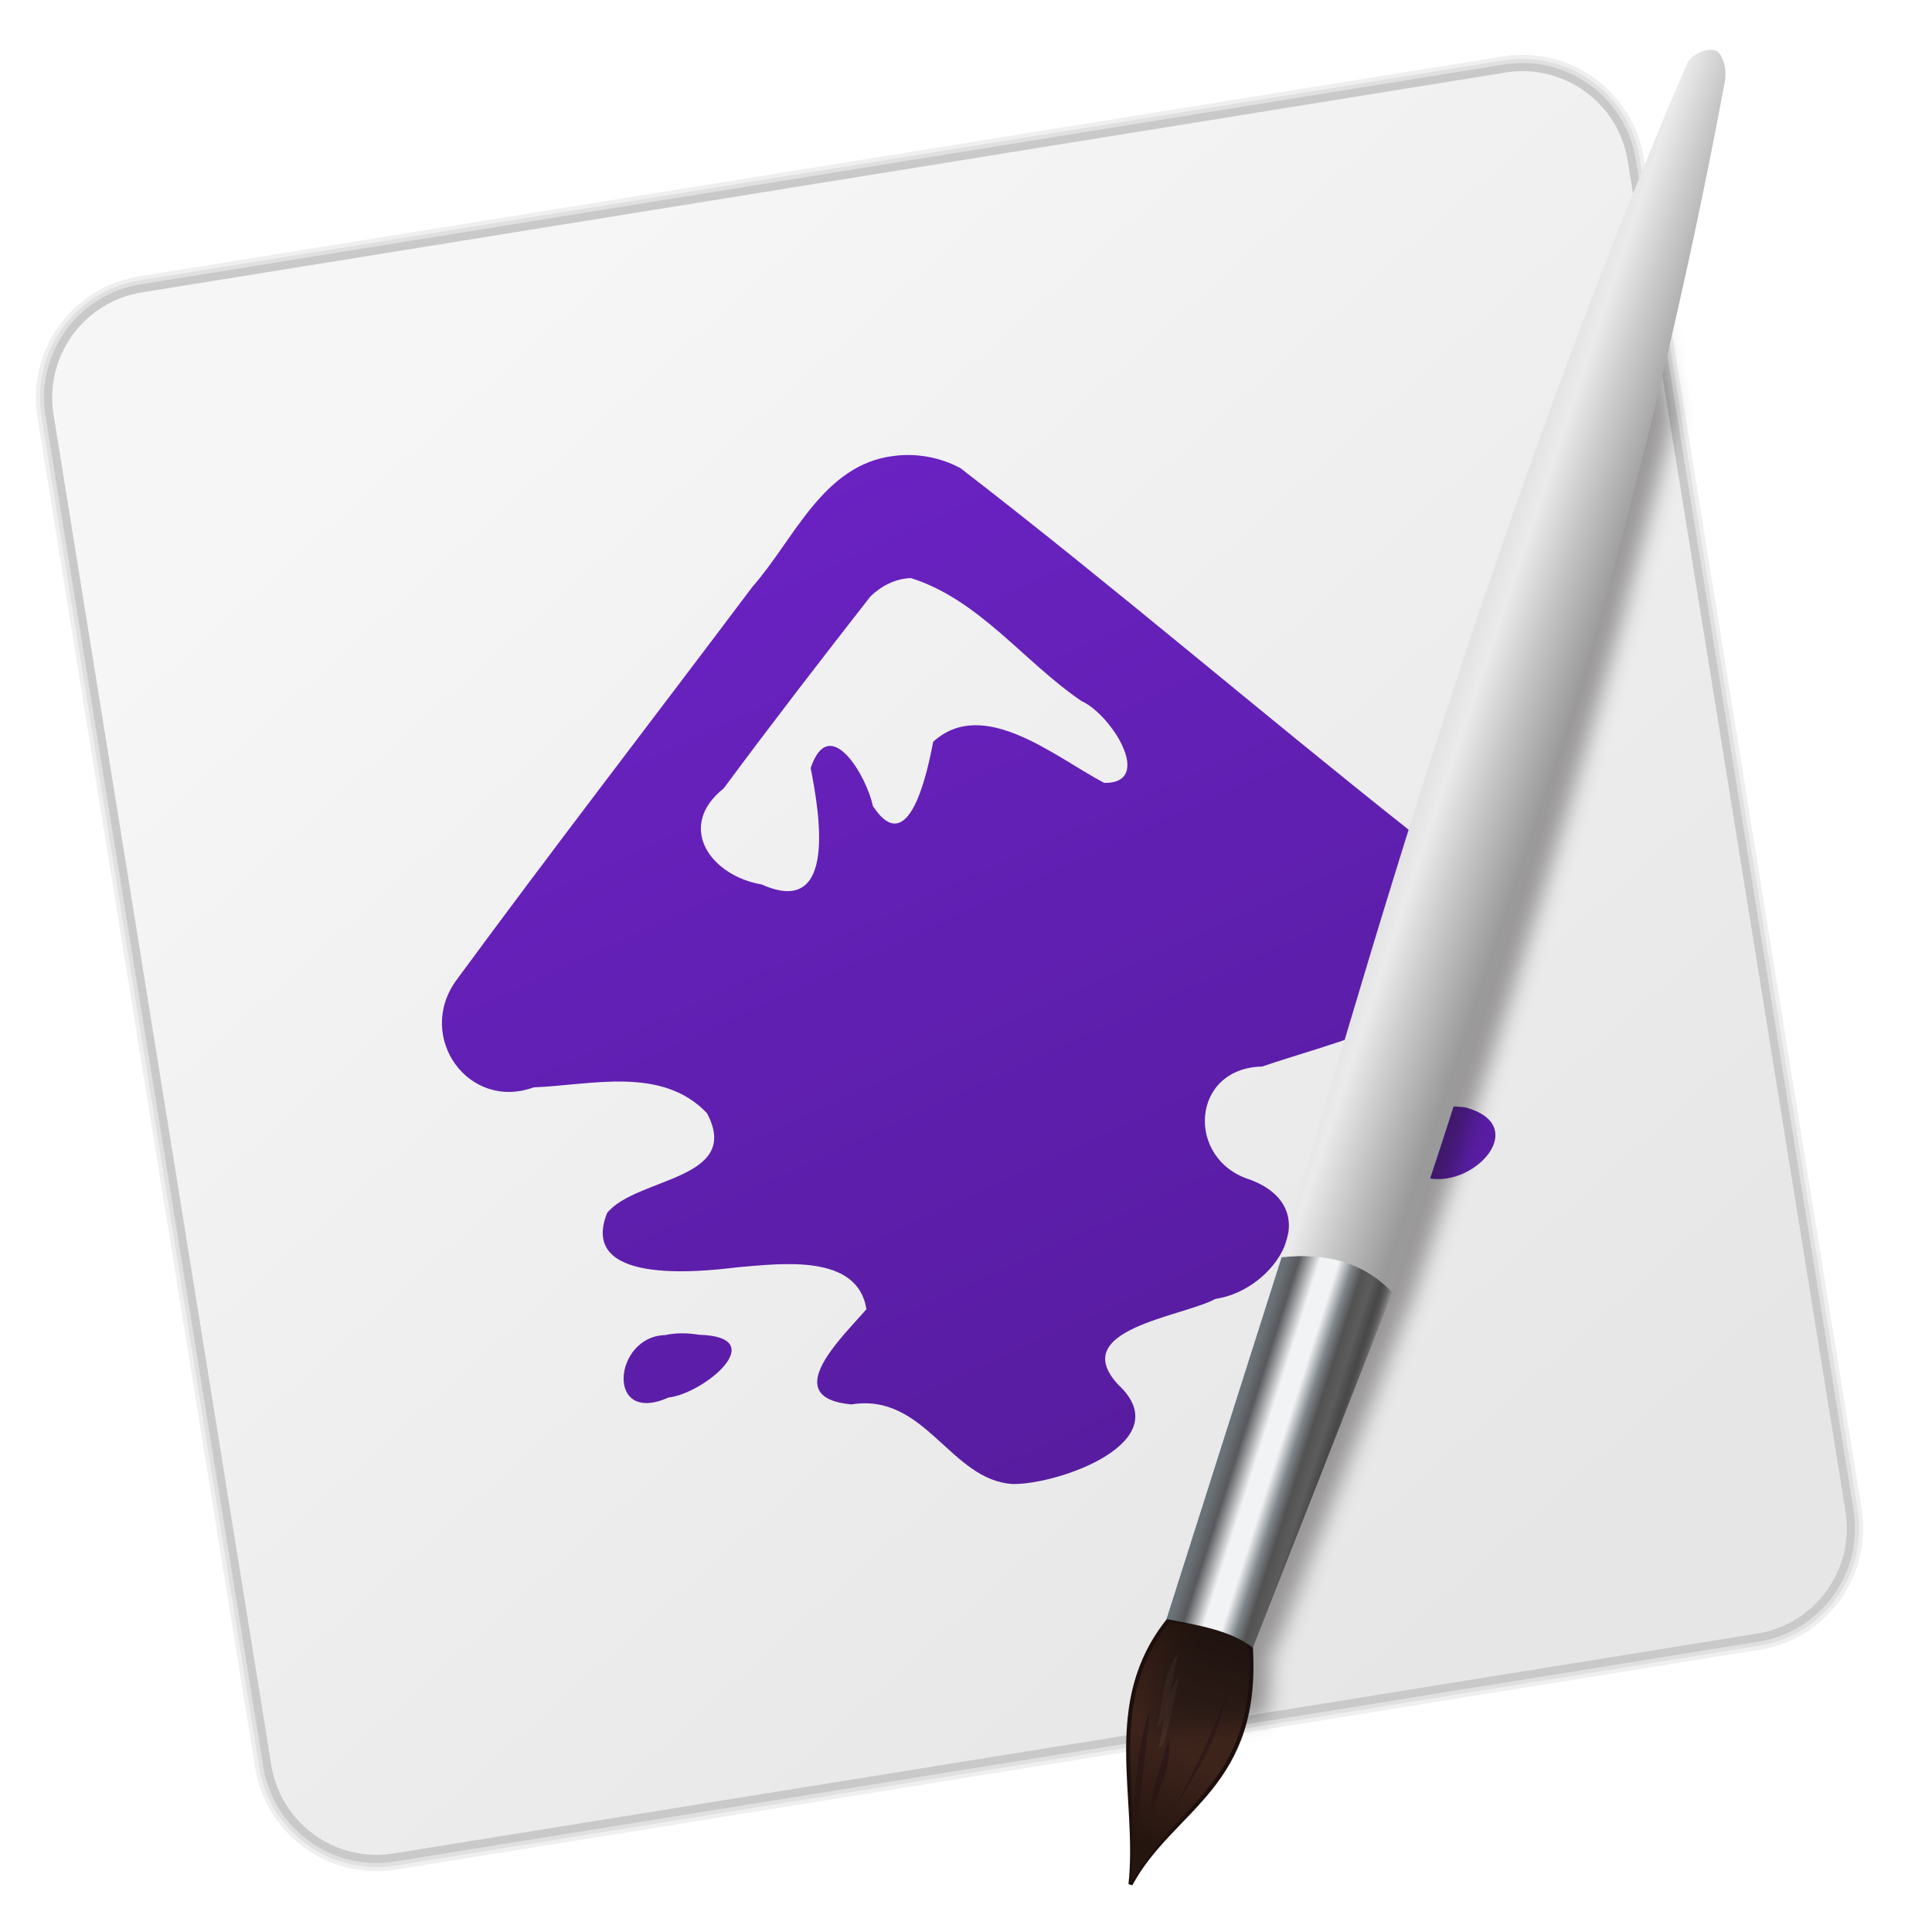
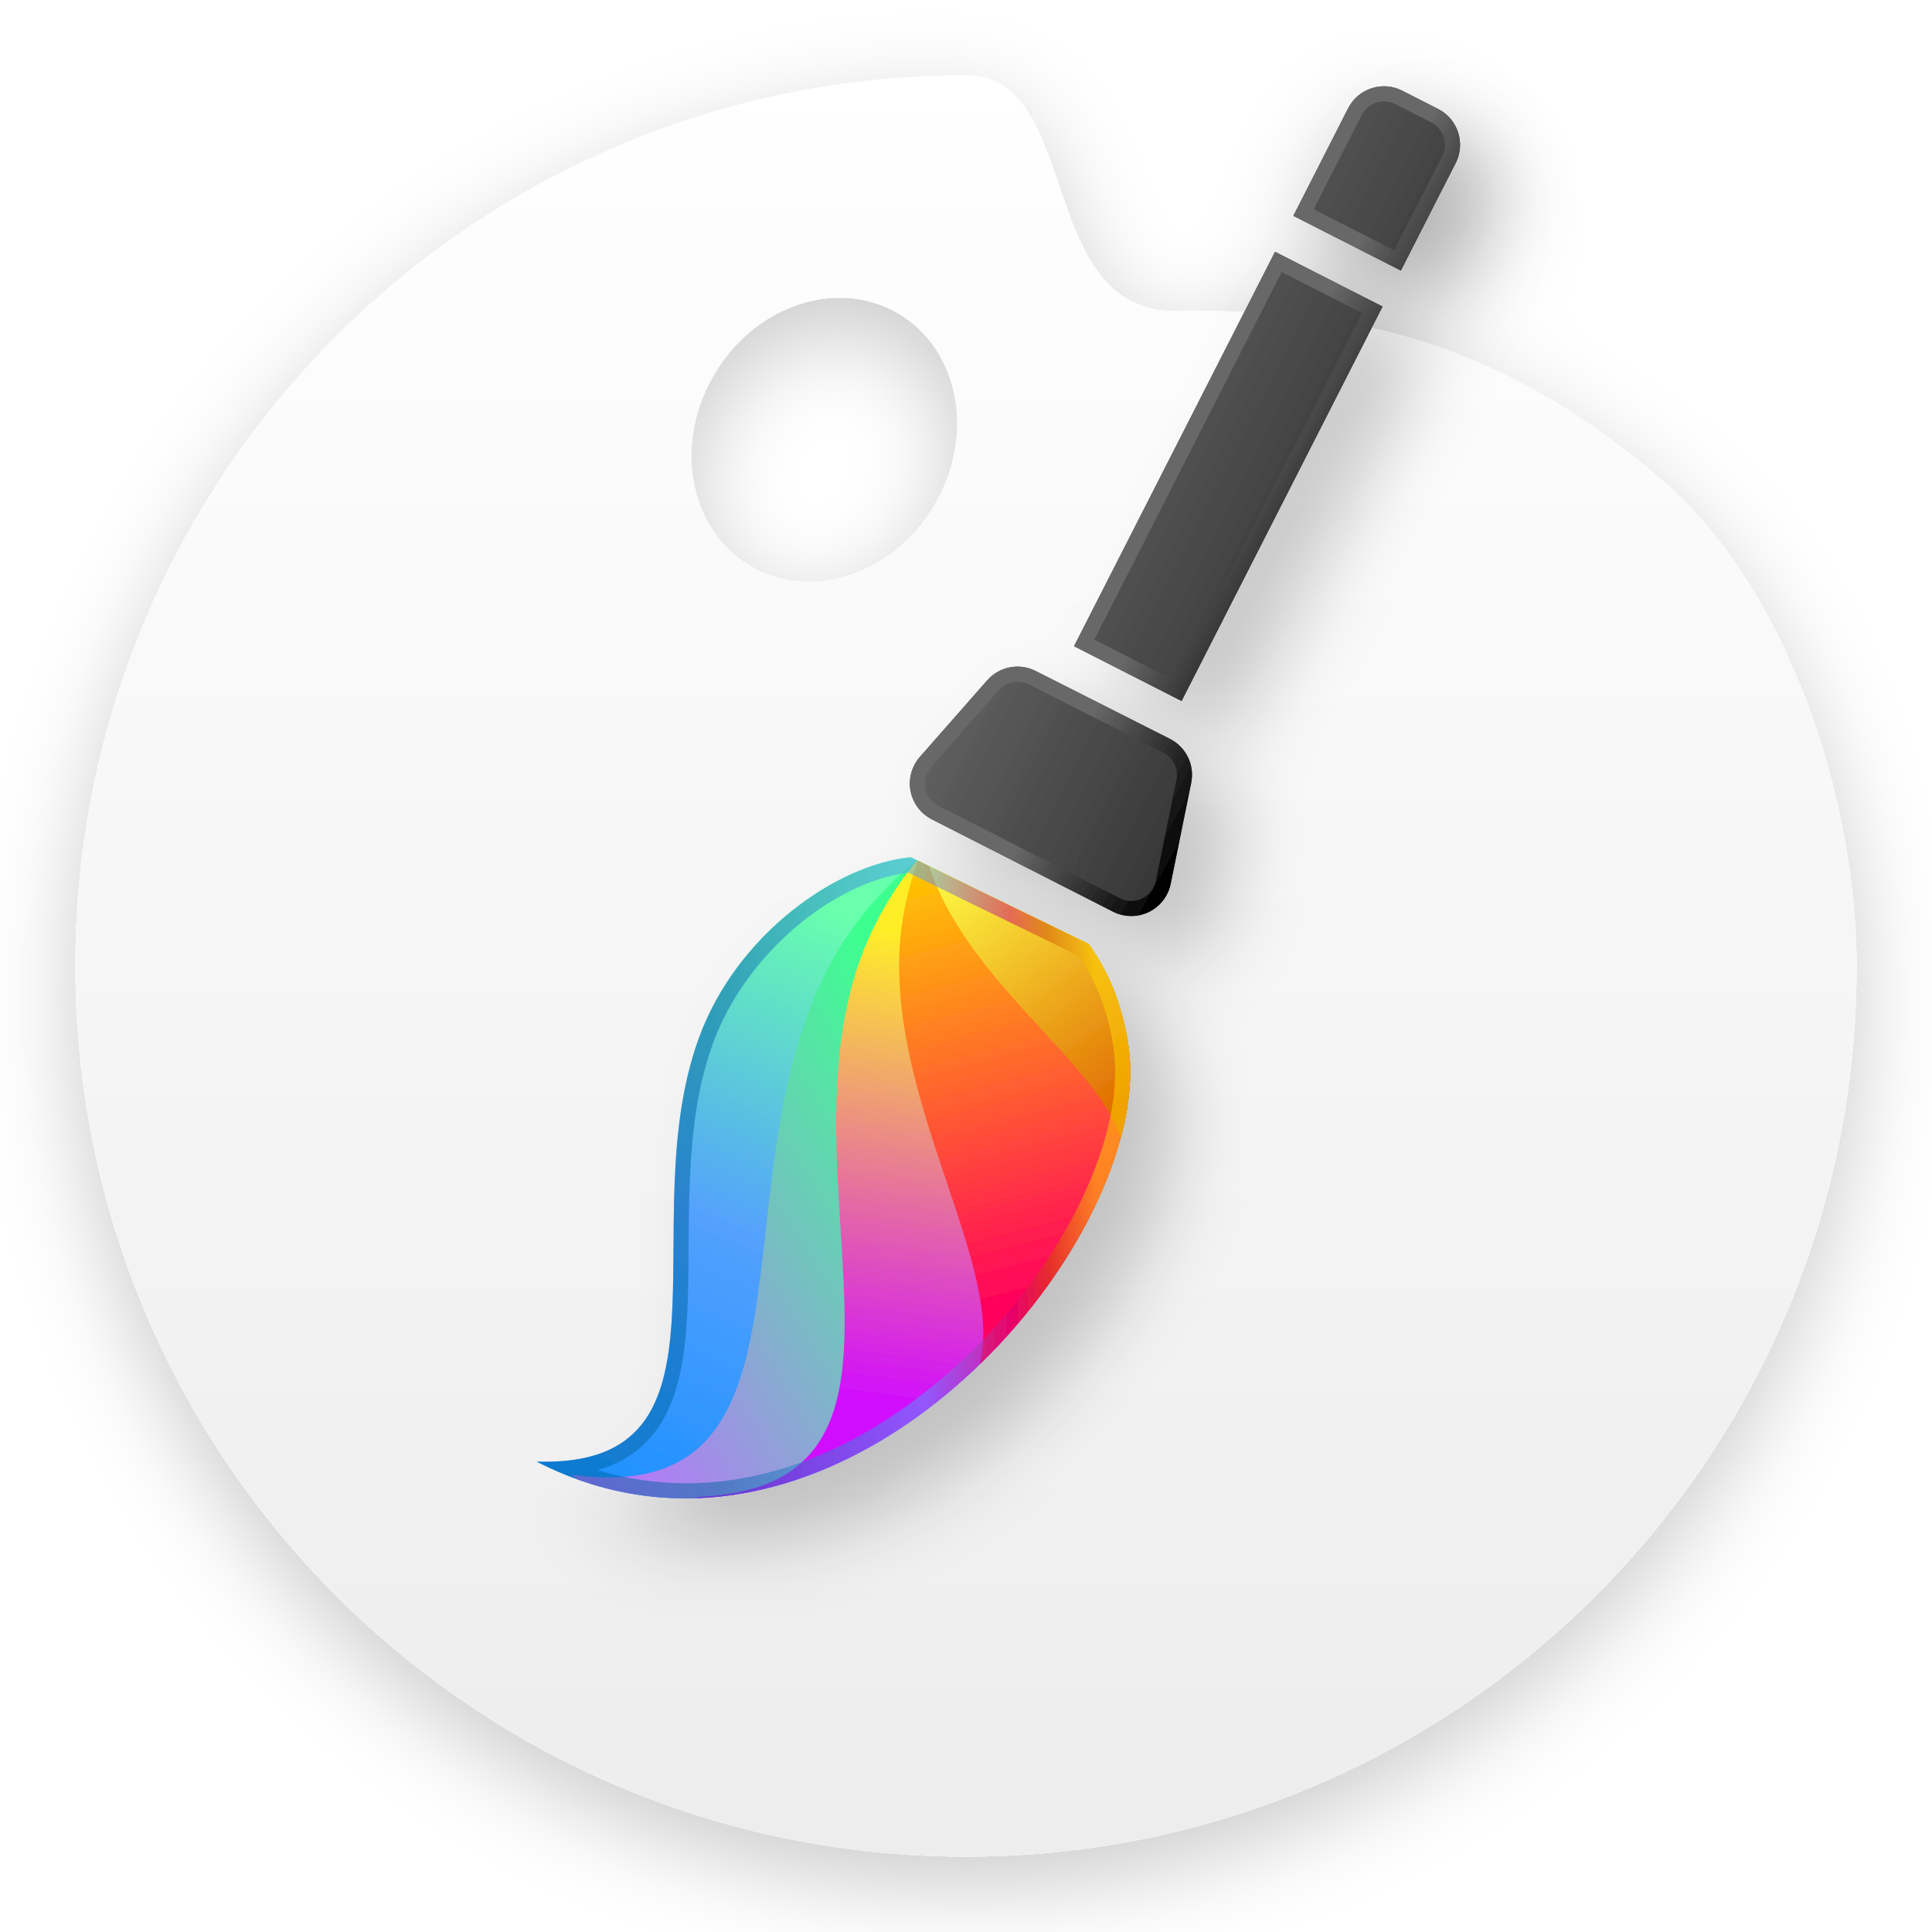
- <svg xmlns="http://www.w3.org/2000/svg" xmlns:xlink="http://www.w3.org/1999/xlink" version="1.1" id="svg2" width="128" height="128" viewBox="0 0 128 128">
-   <defs id="defs6">
-     <linearGradient id="linearGradient4324">
-       <stop style="stop-color:#561c9e;stop-opacity:1;" offset="0" id="stop4326" />
-       <stop style="stop-color:#6a22c2;stop-opacity:1" offset="1" id="stop4328" />
+ <svg xmlns="http://www.w3.org/2000/svg" xmlns:xlink="http://www.w3.org/1999/xlink" width="128" height="128" viewBox="0 0 128 128">
+   <defs>
+     <filter id="deepin-draw-a" width="127.1%" height="135.8%" x="-13.6%" y="-22.8%" filterUnits="objectBoundingBox">
+       <feOffset dy="2" in="SourceAlpha" result="shadowOffsetOuter1" />
+       <feGaussianBlur in="shadowOffsetOuter1" result="shadowBlurOuter1" stdDeviation="3" />
+       <feComposite in="shadowBlurOuter1" in2="SourceAlpha" operator="out" result="shadowBlurOuter1" />
+       <feColorMatrix in="shadowBlurOuter1" result="shadowMatrixOuter1" values="0 0 0 0 0   0 0 0 0 0   0 0 0 0 0  0 0 0 0.2 0" />
+       <feMerge>
+         <feMergeNode in="shadowMatrixOuter1" />
+         <feMergeNode in="SourceGraphic" />
+       </feMerge>
+     </filter>
+     <linearGradient id="deepin-draw-b" x1="50%" x2="50%" y1="0%" y2="98.139%">
+       <stop offset="0%" stop-color="#FFF" />
+       <stop offset="100%" stop-color="#EDEDED" />
    </linearGradient>
-     <linearGradient id="linearGradient5091">
-       <stop style="stop-color:#f6f6f6;stop-opacity:1;" offset="0" id="stop5087" />
-       <stop style="stop-color:#e6e6e6;stop-opacity:1" offset="1" id="stop5089" />
+     <filter id="deepin-draw-c" width="142.1%" height="129.4%" x="-21.1%" y="-14.7%" filterUnits="objectBoundingBox">
+       <feOffset dx="3" dy="3" in="SourceAlpha" result="shadowOffsetOuter1" />
+       <feGaussianBlur in="shadowOffsetOuter1" result="shadowBlurOuter1" stdDeviation="2.5" />
+       <feColorMatrix in="shadowBlurOuter1" result="shadowMatrixOuter1" values="0 0 0 0 0   0 0 0 0 0   0 0 0 0 0  0 0 0 0.2 0" />
+       <feMerge>
+         <feMergeNode in="shadowMatrixOuter1" />
+         <feMergeNode in="SourceGraphic" />
+       </feMerge>
+     </filter>
+     <linearGradient id="deepin-draw-d" x1="52.431%" x2="34.837%" y1="0%" y2="86.29%">
+       <stop offset="0%" stop-color="#1B90FF" />
+       <stop offset="47.525%" stop-color="#53A0FD" />
+       <stop offset="100%" stop-color="#68FFAD" />
    </linearGradient>
-     <linearGradient id="linearGradient5036">
-       <stop style="stop-color:#25150f;stop-opacity:1;" offset="0" id="stop5032" />
-       <stop style="stop-color:#25150f;stop-opacity:0;" offset="1" id="stop5034" />
+     <linearGradient id="deepin-draw-e" x1="51.9%" x2="62.67%" y1="0%" y2="71.03%">
+       <stop offset="0%" stop-color="#BC6FFF" />
+       <stop offset="100%" stop-color="#3EFF90" />
    </linearGradient>
-     <linearGradient id="linearGradient5010">
-       <stop style="stop-color:#25150f;stop-opacity:1" offset="0" id="stop5006" />
-       <stop style="stop-color:#3d241b;stop-opacity:1" offset="1" id="stop5008" />
+     <linearGradient id="deepin-draw-f" x1="62.399%" x2="33.646%" y1="18.3%" y2="92.174%">
+       <stop offset="0%" stop-color="#D10BFF" />
+       <stop offset="100%" stop-color="#FFEE28" />
    </linearGradient>
-     <linearGradient id="linearGradient4989">
-       <stop style="stop-color:#e3e3e3;stop-opacity:1" offset="0" id="stop4985" />
-       <stop id="stop4995" offset="0.16" style="stop-color:#ebebeb;stop-opacity:1" />
-       <stop style="stop-color:#c8c8c8;stop-opacity:1" offset="0.509" id="stop4997" />
-       <stop style="stop-color:#9a9a9a;stop-opacity:1" offset="1" id="stop4987" />
+     <linearGradient id="deepin-draw-g" x1="96.227%" x2=".143%" y1="20.632%" y2="84.812%">
+       <stop offset="0%" stop-color="#FF035B" />
+       <stop offset="100%" stop-color="#FFC800" />
    </linearGradient>
-     <linearGradient id="linearGradient4945">
-       <stop style="stop-color:#69737a;stop-opacity:1" offset="0" id="stop4941" />
-       <stop id="stop4949" offset="0.038" style="stop-color:#6b7276;stop-opacity:1" />
-       <stop style="stop-color:#58595c;stop-opacity:1" offset="0.146" id="stop4961" />
-       <stop style="stop-color:#f2f3f4;stop-opacity:1" offset="0.323" id="stop4953" />
-       <stop id="stop4955" offset="0.48" style="stop-color:#f2f3f4;stop-opacity:1" />
-       <stop style="stop-color:#7f868b;stop-opacity:1" offset="0.602" id="stop4963" />
-       <stop id="stop4965" offset="0.698" style="stop-color:#525252;stop-opacity:1" />
-       <stop style="stop-color:#5c5c5c;stop-opacity:1" offset="0.801" id="stop4967" />
-       <stop id="stop4969" offset="0.886" style="stop-color:#484848;stop-opacity:1" />
-       <stop style="stop-color:#000000;stop-opacity:0;" offset="1" id="stop4943" />
+     <linearGradient id="deepin-draw-h" x1="95.792%" x2="0%" y1="45.147%" y2="52.564%">
+       <stop offset="0%" stop-color="#E06C00" />
+       <stop offset="100%" stop-color="#FFFF46" />
    </linearGradient>
-     <linearGradient xlink:href="#linearGradient4945" id="linearGradient4979" x1="463.729" y1="378.169" x2="489.22" y2="378.169" gradientUnits="userSpaceOnUse" gradientTransform="matrix(1.064433,0.3387025,-0.3032193,0.9529208,701.5353,-183.728)" />
-     <linearGradient xlink:href="#linearGradient4989" id="linearGradient4993" gradientUnits="userSpaceOnUse" x1="487.601" y1="177.826" x2="515.044" y2="187.03" gradientTransform="translate(654.5323,-41.72592)" />
-     <linearGradient xlink:href="#linearGradient5010" id="linearGradient5012" x1="364.148" y1="424.367" x2="356.669" y2="448.336" gradientUnits="userSpaceOnUse" gradientTransform="translate(712.3801,-44.29605)" />
-     <linearGradient xlink:href="#linearGradient5036" id="linearGradient5038" x1="347.853" y1="476.883" x2="359.009" y2="455.731" gradientUnits="userSpaceOnUse" gradientTransform="translate(712.3801,-44.29605)" />
-     <filter style="color-interpolation-filters:sRGB" id="filter5067" x="-0.042" width="1.083" y="-0.014" height="1.027">
-       <feGaussianBlur stdDeviation="2.532" id="feGaussianBlur5069" />
-     </filter>
-     <linearGradient xlink:href="#linearGradient5091" id="linearGradient5095" gradientUnits="userSpaceOnUse" x1="570.661" y1="524.475" x2="788.525" y2="862.915" gradientTransform="matrix(0.2704017,0,0,0.2704017,-132.5459,-111.6413)" />
-     <linearGradient xlink:href="#linearGradient4989" id="linearGradient5141" gradientUnits="userSpaceOnUse" gradientTransform="translate(654.5323,-41.72592)" x1="487.601" y1="177.826" x2="515.044" y2="187.03" />
-     <filter y="-.15" x="-.1" height="1.3" width="1.2" id="filter4423">
-       <feGaussianBlur id="feGaussianBlur4292" stdDeviation=".715" />
-     </filter>
-     <linearGradient xlink:href="#linearGradient4324" id="linearGradient4330" x1="85.525" y1="92.1" x2="56.024" y2="28.053" gradientUnits="userSpaceOnUse" gradientTransform="translate(0.2711864,2.440678)" />
+     <linearGradient id="deepin-draw-i" x1="63.33%" x2="23.344%" y1="108.458%" y2="46.996%">
+       <stop offset="0%" stop-color="#FFD900" />
+       <stop offset="14.463%" stop-color="#FFD800" />
+       <stop offset="25.088%" stop-color="#CE4F02" />
+       <stop offset="33.457%" stop-color="#D30079" />
+       <stop offset="53.45%" stop-color="#53A0FD" />
+       <stop offset="100%" stop-color="#0064A2" />
+     </linearGradient>
+     <linearGradient id="deepin-draw-j" x1="0%" x2="98.687%" y1="100%" y2="100%">
+       <stop offset="0%" stop-color="#FFF" />
+       <stop offset="100%" stop-color="#EDEDED" />
+     </linearGradient>
+     <linearGradient id="deepin-draw-l" x1="-77.238%" x2="100%" y1="100%" y2="100%">
+       <stop offset="0%" stop-color="#828282" />
+       <stop offset="100%" stop-color="#353535" />
+     </linearGradient>
+     <path id="deepin-draw-k" d="M59.112,47.251 C60.313,47.248 61.368,48.047 61.69,49.204 L63.518,55.785 C63.913,57.204 63.082,58.674 61.663,59.068 C61.43,59.133 61.19,59.165 60.949,59.165 L47.477,59.165 C46.004,59.165 44.81,57.971 44.81,56.499 C44.81,56.276 44.838,56.055 44.893,55.839 L46.565,49.289 C46.866,48.111 47.925,47.285 49.141,47.282 L59.112,47.251 Z M58.664,15.333 L58.664,44.667 L50.664,44.667 L50.664,15.333 L58.664,15.333 Z M55.998,2 C57.47,2 58.664,3.194 58.664,4.667 L58.664,4.667 L58.664,12.667 L50.664,12.667 L50.664,4.667 C50.664,3.194 51.858,2 53.331,2 L53.331,2 Z" />
+     <linearGradient id="deepin-draw-m" x1="30.494%" x2="48.452%" y1="78.679%" y2="94.003%">
+       <stop offset="0%" stop-color="#686868" />
+       <stop offset="100%" />
+     </linearGradient>
  </defs>
-   <rect style="opacity:1;fill:none;fill-opacity:1;stroke:#000000;stroke-width:1.622;stroke-linecap:round;stroke-linejoin:round;stroke-miterlimit:4;stroke-dasharray:none;stroke-dashoffset:0;stroke-opacity:0.064;paint-order:fill markers stroke" id="rect5099" width="106.181" height="105.301" x="-1.14" y="20.351" rx="7.333" ry="7.333" transform="matrix(0.9872501,-0.1591768,0.1591768,0.9872501,0,0)" />
-   <rect ry="7.333" rx="7.333" y="20.351" x="-1.14" height="105.301" width="106.181" id="rect5097" style="opacity:1;fill:none;fill-opacity:1;stroke:#000000;stroke-width:1.082;stroke-linecap:round;stroke-linejoin:round;stroke-miterlimit:4;stroke-dasharray:none;stroke-dashoffset:0;stroke-opacity:0.064;paint-order:fill markers stroke" transform="matrix(0.9872501,-0.1591768,0.1591768,0.9872501,0,0)" />
-   <rect style="opacity:1;fill:url(#linearGradient5095);fill-opacity:1;stroke:#c9c9c9;stroke-width:0.541;stroke-linecap:round;stroke-linejoin:round;stroke-miterlimit:4;stroke-dasharray:none;stroke-dashoffset:0;stroke-opacity:1;paint-order:fill markers stroke" id="rect5083" width="106.181" height="105.301" x="-1.14" y="20.351" rx="7.333" ry="7.333" transform="matrix(0.9872501,-0.1591768,0.1591768,0.9872501,0,0)" />
-   <path style="fill:url(#linearGradient4330);fill-opacity:1;fill-rule:evenodd" d="m 59.237,30.204 c -4.718,0.556 -6.609,5.531 -9.4,8.689 -6.541,8.709 -13.2,17.331 -19.647,26.11 -2.632,3.724 0.852,8.61 5.169,7.037 3.816,-0.145 8.478,-1.438 11.479,1.708 2.364,4.451 -4.694,4.239 -6.617,6.615 -1.872,4.711 5.876,3.94 8.69,3.592 2.889,-0.243 7.917,-0.899 8.491,2.783 -1.534,1.8 -5.902,5.847 -0.998,6.309 4.911,-0.797 6.548,5.044 10.713,5.273 3.08,0.026 11.035,-2.805 6.967,-6.581 -3.411,-3.673 4.233,-4.493 6.446,-5.683 4.04,-0.598 7.374,-6.017 2.268,-7.908 -4.248,-1.344 -3.919,-7.387 0.826,-7.487 4.309,-1.471 9.084,-2.476 12.614,-5.511 3.372,-3.115 0.178,-8.088 -2.856,-10.135 C 83.401,47.105 73.716,38.796 63.637,31.019 62.303,30.299 60.741,30.011 59.237,30.204 Z m 1.113,8.095 c 4.544,1.436 7.468,5.542 11.304,8.149 1.97,0.88 4.849,5.452 1.507,5.423 -3.217,-1.684 -7.996,-5.77 -11.334,-2.727 -0.37,1.931 -1.603,7.924 -4.002,4.248 -0.369,-1.878 -2.857,-6.245 -4.116,-2.507 0.549,2.816 1.837,9.984 -3.232,7.718 -3.415,-0.582 -5.705,-3.838 -2.525,-6.377 3.173,-4.284 6.437,-8.516 9.714,-12.708 0.718,-0.701 1.669,-1.188 2.685,-1.219 z m 35.483,35.025 c -3.453,-0.658 -7.279,4.571 -1.894,4.507 3.205,1.495 7.847,-3.224 3.115,-4.471 l -0.61,-0.052 -0.61,0.017 0,0 z M 44.067,88.453 c -3.427,0.078 -3.983,6.018 0.224,4.135 2.335,-0.25 6.873,-4.018 2.033,-4.156 -0.746,-0.12 -1.516,-0.143 -2.258,0.021 z" id="path4296" />
-   <g id="g5081" transform="matrix(0.2704017,0,0,0.2704017,-211.0646,5.048803)">
-     <path id="path5004" d="m 1066.948,378.214 c -16.394,20.321 -7.057,43.133 -9.396,64.814 10.185,-18.944 31.939,-23.833 29.43,-58.858 -6.093,-7.47 -13.488,-4.379 -20.034,-5.956 z" style="fill:url(#linearGradient5012);fill-opacity:1;stroke:#1d0f0c;stroke-width:1px;stroke-linecap:butt;stroke-linejoin:miter;stroke-opacity:1" />
-     <path id="path5014" d="m 1067.368,425.968 c 6.229,-10.3 13.233,-20.303 14.068,-33.977 0.792,7.31 -14.228,34.264 -14.068,33.977 z" style="color:#000000;font-style:normal;font-variant:normal;font-weight:normal;font-stretch:normal;font-size:medium;line-height:normal;font-family:sans-serif;text-indent:0;text-align:start;text-decoration:none;text-decoration-line:none;text-decoration-style:solid;text-decoration-color:#000000;letter-spacing:normal;word-spacing:normal;text-transform:none;direction:ltr;writing-mode:lr-tb;baseline-shift:baseline;text-anchor:start;white-space:normal;clip-rule:nonzero;display:inline;overflow:visible;visibility:visible;opacity:1;isolation:auto;mix-blend-mode:normal;color-interpolation:sRGB;color-interpolation-filters:linearRGB;solid-color:#000000;solid-opacity:1;fill:#2f1919;fill-opacity:1;fill-rule:nonzero;stroke:none;stroke-width:1px;stroke-linecap:butt;stroke-linejoin:miter;stroke-miterlimit:4;stroke-dasharray:none;stroke-dashoffset:0;stroke-opacity:1;color-rendering:auto;image-rendering:auto;shape-rendering:auto;text-rendering:auto;enable-background:accumulate" />
-     <path id="path5016" d="m 1063.019,425.237 c 1.51,-5.967 4.829,-11.112 3.836,-18.217 -0.181,2.083 -5.781,17.57 -3.836,18.217 z" style="color:#000000;font-style:normal;font-variant:normal;font-weight:normal;font-stretch:normal;font-size:medium;line-height:normal;font-family:sans-serif;text-indent:0;text-align:start;text-decoration:none;text-decoration-line:none;text-decoration-style:solid;text-decoration-color:#000000;letter-spacing:normal;word-spacing:normal;text-transform:none;direction:ltr;writing-mode:lr-tb;baseline-shift:baseline;text-anchor:start;white-space:normal;clip-rule:nonzero;display:inline;overflow:visible;visibility:visible;opacity:1;isolation:auto;mix-blend-mode:normal;color-interpolation:sRGB;color-interpolation-filters:linearRGB;solid-color:#000000;solid-opacity:1;fill:#2f1919;fill-opacity:1;fill-rule:nonzero;stroke:none;stroke-width:1px;stroke-linecap:butt;stroke-linejoin:miter;stroke-miterlimit:4;stroke-dasharray:none;stroke-dashoffset:0;stroke-opacity:1;color-rendering:auto;image-rendering:auto;shape-rendering:auto;text-rendering:auto;enable-background:accumulate" />
-     <path id="path5018" d="m 1059.384,427.106 2.875,-26.08 c -2.117,2.74 -5.146,25.83 -2.875,26.08 z" style="color:#000000;font-style:normal;font-variant:normal;font-weight:normal;font-stretch:normal;font-size:medium;line-height:normal;font-family:sans-serif;text-indent:0;text-align:start;text-decoration:none;text-decoration-line:none;text-decoration-style:solid;text-decoration-color:#000000;letter-spacing:normal;word-spacing:normal;text-transform:none;direction:ltr;writing-mode:lr-tb;baseline-shift:baseline;text-anchor:start;white-space:normal;clip-rule:nonzero;display:inline;overflow:visible;visibility:visible;opacity:1;isolation:auto;mix-blend-mode:normal;color-interpolation:sRGB;color-interpolation-filters:linearRGB;solid-color:#000000;solid-opacity:1;fill:#2f1919;fill-opacity:1;fill-rule:nonzero;stroke:none;stroke-width:1px;stroke-linecap:butt;stroke-linejoin:miter;stroke-miterlimit:4;stroke-dasharray:none;stroke-dashoffset:0;stroke-opacity:1;color-rendering:auto;image-rendering:auto;shape-rendering:auto;text-rendering:auto;enable-background:accumulate" />
-     <path style="color:#000000;font-style:normal;font-variant:normal;font-weight:normal;font-stretch:normal;font-size:medium;line-height:normal;font-family:sans-serif;text-indent:0;text-align:start;text-decoration:none;text-decoration-line:none;text-decoration-style:solid;text-decoration-color:#000000;letter-spacing:normal;word-spacing:normal;text-transform:none;direction:ltr;writing-mode:lr-tb;baseline-shift:baseline;text-anchor:start;white-space:normal;clip-rule:nonzero;display:inline;overflow:visible;visibility:visible;opacity:1;isolation:auto;mix-blend-mode:normal;color-interpolation:sRGB;color-interpolation-filters:linearRGB;solid-color:#000000;solid-opacity:1;fill:#cc9f9f;fill-opacity:0.095;fill-rule:nonzero;stroke:none;stroke-width:1px;stroke-linecap:butt;stroke-linejoin:miter;stroke-miterlimit:4;stroke-dasharray:none;stroke-dashoffset:0;stroke-opacity:1;color-rendering:auto;image-rendering:auto;shape-rendering:auto;text-rendering:auto;enable-background:accumulate" d="m 1064.179,404.138 c 1.465,-5.978 0.946,-12.079 5.154,-17.889 -0.816,1.925 -3.133,18.23 -5.154,17.889 z" id="path5026" />
-     <path id="path5028" d="m 1064.451,409.698 c 1.465,-5.978 0.946,-12.079 5.154,-17.889 -0.816,1.925 -3.133,18.23 -5.154,17.889 z" style="color:#000000;font-style:normal;font-variant:normal;font-weight:normal;font-stretch:normal;font-size:medium;line-height:normal;font-family:sans-serif;text-indent:0;text-align:start;text-decoration:none;text-decoration-line:none;text-decoration-style:solid;text-decoration-color:#000000;letter-spacing:normal;word-spacing:normal;text-transform:none;direction:ltr;writing-mode:lr-tb;baseline-shift:baseline;text-anchor:start;white-space:normal;clip-rule:nonzero;display:inline;overflow:visible;visibility:visible;opacity:1;isolation:auto;mix-blend-mode:normal;color-interpolation:sRGB;color-interpolation-filters:linearRGB;solid-color:#000000;solid-opacity:1;fill:#cc9f9f;fill-opacity:0.095;fill-rule:nonzero;stroke:none;stroke-width:1px;stroke-linecap:butt;stroke-linejoin:miter;stroke-miterlimit:4;stroke-dasharray:none;stroke-dashoffset:0;stroke-opacity:1;color-rendering:auto;image-rendering:auto;shape-rendering:auto;text-rendering:auto;enable-background:accumulate" />
-     <path style="fill:url(#linearGradient5038);fill-opacity:1;stroke:none;stroke-width:1px;stroke-linecap:butt;stroke-linejoin:miter;stroke-opacity:1" d="m 1066.948,378.214 c -16.394,20.321 -7.057,43.133 -9.396,64.814 10.185,-18.944 31.464,-24.036 28.955,-59.061 -6.093,-7.47 -13.013,-4.176 -19.559,-5.753 z" id="path5030" />
-     <path style="fill:#161111;fill-opacity:0.379;stroke:none;stroke-width:1px;stroke-linecap:butt;stroke-linejoin:miter;stroke-opacity:1;filter:url(#filter5067)" d="M 1018.506,9.803 C 985.443,93.061 959.465,178.157 935.107,263.67 l -28.205,88.637 c 0.976,0.191 1.95,0.384 2.928,0.572 -0.788,-0.076 -1.574,-0.193 -2.354,-0.381 -7.037,8.723 -9.327,17.905 -9.84,27.26 l 28.506,-4.596 c 0.968,-4.689 1.348,-10.119 0.912,-16.576 0.346,0.233 0.685,0.475 1.016,0.729 l 34.17,-87.012 c 23.977,-71.586 46.352,-143.079 63.896,-215.17 z" transform="translate(164.4566,26.86654)" id="path4999" />
-     <path id="path4983" d="m 1094.577,289.385 c 28.122,-98.732 58.399,-196.905 99.254,-292.339 1.248,-2.809 5.686,-4.192 7.383,-3.175 1.409,0.844 2.687,4.428 1.837,8.056 -18.517,99.717 -48.424,197.815 -81.341,296.092 z" style="fill:url(#linearGradient5141);fill-opacity:1;stroke:none;stroke-width:1px;stroke-linecap:butt;stroke-linejoin:miter;stroke-opacity:1" />
-     <path id="rect4971" d="m 1094.577,289.385 c 10.728,-1.162 20.018,1.127 27.134,8.634 l -34.171,87.011 c -5.588,-4.293 -13.486,-5.507 -21.168,-7.007 z" style="opacity:1;fill:url(#linearGradient4979);fill-opacity:1;stroke:none;stroke-width:7.989;stroke-linecap:round;stroke-linejoin:round;stroke-miterlimit:4;stroke-dasharray:none;stroke-dashoffset:0;stroke-opacity:1;paint-order:fill markers stroke" />
+   <g fill="none" fill-rule="evenodd" filter="url(#deepin-draw-a)" transform="translate(5 1)">
+     <path fill="url(#deepin-draw-b)" d="M59,4 C66.738,4 63.561,19.722 72.953,19.61 C83.272,19.488 93.235,20.785 104.845,30.578 C113.65,38.006 118,52.283 118,63 C118,95.585 91.585,122 59,122 C26.415,122 0,95.585 0,63 C0,30.415 26.415,4 59,4 Z M42.258,23.89 C39.578,28.532 40.698,34.197 44.76,36.543 C48.823,38.888 54.289,37.026 56.969,32.383 C59.65,27.74 58.529,22.075 54.467,19.73 C50.405,17.385 44.939,19.247 42.258,23.89 Z" />
+     <g filter="url(#deepin-draw-c)" transform="translate(21.5 .293)">
+       <g transform="translate(0 50.207)">
+         <path fill="url(#deepin-draw-d)" d="M25.063,3.624 C46.856,9.386 45.886,41.99 35.743,50.357 C33.583,52.139 31.395,53.139 29.287,53.584 L16.696,49.974 C13.385,46.377 11.49,38.447 14.317,31.565 C19.303,19.428 35.743,12.64 25.063,3.624 Z" transform="scale(1 -1) rotate(-42 -46.715 0)" />
+         <path fill="url(#deepin-draw-e)" d="M27.092,5.037 L27.712,5.14 C46.534,12.889 45.206,42.93 35.53,50.913 C33.369,52.695 31.182,53.695 29.073,54.14 L16.886,50.646 C16.417,47.447 16.542,44.009 17.521,40.668 C22.068,25.15 41.344,14.712 27.092,5.037 Z" transform="scale(1 -1) rotate(-42 -47.546 0)" />
+         <path fill="url(#deepin-draw-f)" d="M35.715,5.707 L35.886,5.767 C47.455,17.04 45.312,40.256 36.983,47.128 C34.822,48.911 32.633,49.911 30.524,50.355 L18.367,46.867 C18.518,43.91 19.218,40.857 20.625,38.015 C27.558,24.007 47.657,17.308 35.715,5.707 Z" transform="scale(1 -1) rotate(-42 -41.889 0)" />
+         <path fill="url(#deepin-draw-g)" d="M43.38,30.462 C41.22,32.244 39.032,33.244 36.924,33.689 L24.837,30.223 C25.665,28.168 26.834,26.179 28.379,24.422 C35.14,16.736 47.012,13.99 50.211,8.192 C50.832,17.431 48.098,26.569 43.38,30.462 Z" transform="scale(1 -1) rotate(-42 -16.982 0)" />
+         <path fill="url(#deepin-draw-h)" d="M49.505,14.505 C47.345,16.288 45.157,17.288 43.048,17.732 L31.745,14.491 C32.141,14.263 32.55,14.051 32.972,13.858 C39.932,10.661 48.778,12.139 53.234,9.618 C52.202,11.638 50.946,13.316 49.505,14.505 Z" transform="scale(1 -1) rotate(-42 6.865 0)" />
+         <path fill="url(#deepin-draw-i)" fill-rule="nonzero" d="M29.405,11.417 C29.002,13.159 28.014,14.911 26.382,17.002 C25.749,17.814 25.039,18.654 24.061,19.766 C23.896,19.953 22.074,22.004 21.532,22.627 C18.361,26.267 16.469,28.957 15.242,31.945 C12.822,37.834 13.976,45.314 17.249,49.092 L29.318,52.553 C31.309,52.092 33.247,51.12 35.107,49.586 C39.869,45.657 42.564,35.757 41.386,26.135 C40.235,16.727 35.781,9.354 28.447,5.909 C29.546,7.68 29.847,9.503 29.405,11.417 Z M16.696,49.974 C13.385,46.377 11.489,38.447 14.317,31.565 C19.303,19.428 35.743,12.64 25.063,3.624 C46.856,9.386 45.886,41.99 35.743,50.357 C33.583,52.139 31.395,53.139 29.287,53.584 L16.696,49.974 Z" opacity=".5" transform="scale(1 -1) rotate(-42 -46.715 0)" />
+       </g>
+       <g transform="rotate(27 54.213 30.583)">
+         <use fill="url(#deepin-draw-j)" xlink:href="#deepin-draw-k" />
+         <use fill="url(#deepin-draw-l)" xlink:href="#deepin-draw-k" />
+       </g>
+       <path fill="url(#deepin-draw-m)" fill-rule="nonzero" d="M46.002,41.083 L51.348,43.807 L63.757,19.453 L58.411,16.729 L46.002,41.083 Z M57.974,15.384 L65.102,19.016 L51.785,45.152 L44.657,41.52 L57.974,15.384 Z M39.657,44.438 L35.194,49.515 C35.102,49.62 35.024,49.735 34.961,49.859 C34.543,50.679 34.869,51.683 35.689,52.101 L47.692,58.217 C47.827,58.285 47.97,58.335 48.118,58.365 C49.02,58.548 49.899,57.966 50.082,57.063 L51.441,50.37 C51.59,49.634 51.229,48.89 50.56,48.551 L41.661,44.051 C40.983,43.708 40.159,43.867 39.657,44.438 Z M42.112,43.159 L51.011,47.659 C52.083,48.2 52.66,49.392 52.421,50.569 L51.063,57.262 C50.77,58.706 49.362,59.638 47.919,59.345 C47.682,59.297 47.453,59.218 47.238,59.108 L35.235,52.992 C33.923,52.323 33.401,50.717 34.07,49.405 C34.17,49.207 34.296,49.022 34.443,48.855 L38.906,43.778 C39.709,42.865 41.027,42.61 42.112,43.159 Z M65.876,15.295 L69.054,9.058 C69.472,8.238 69.145,7.234 68.325,6.816 L65.949,5.606 C65.129,5.188 64.126,5.514 63.708,6.334 L60.53,12.571 L65.876,15.295 Z M59.185,13.008 L62.817,5.88 C63.485,4.568 65.091,4.046 66.403,4.715 L68.779,5.925 C70.092,6.594 70.613,8.2 69.945,9.512 L66.313,16.64 L59.185,13.008 Z" />
+     </g>
  </g>
</svg>
